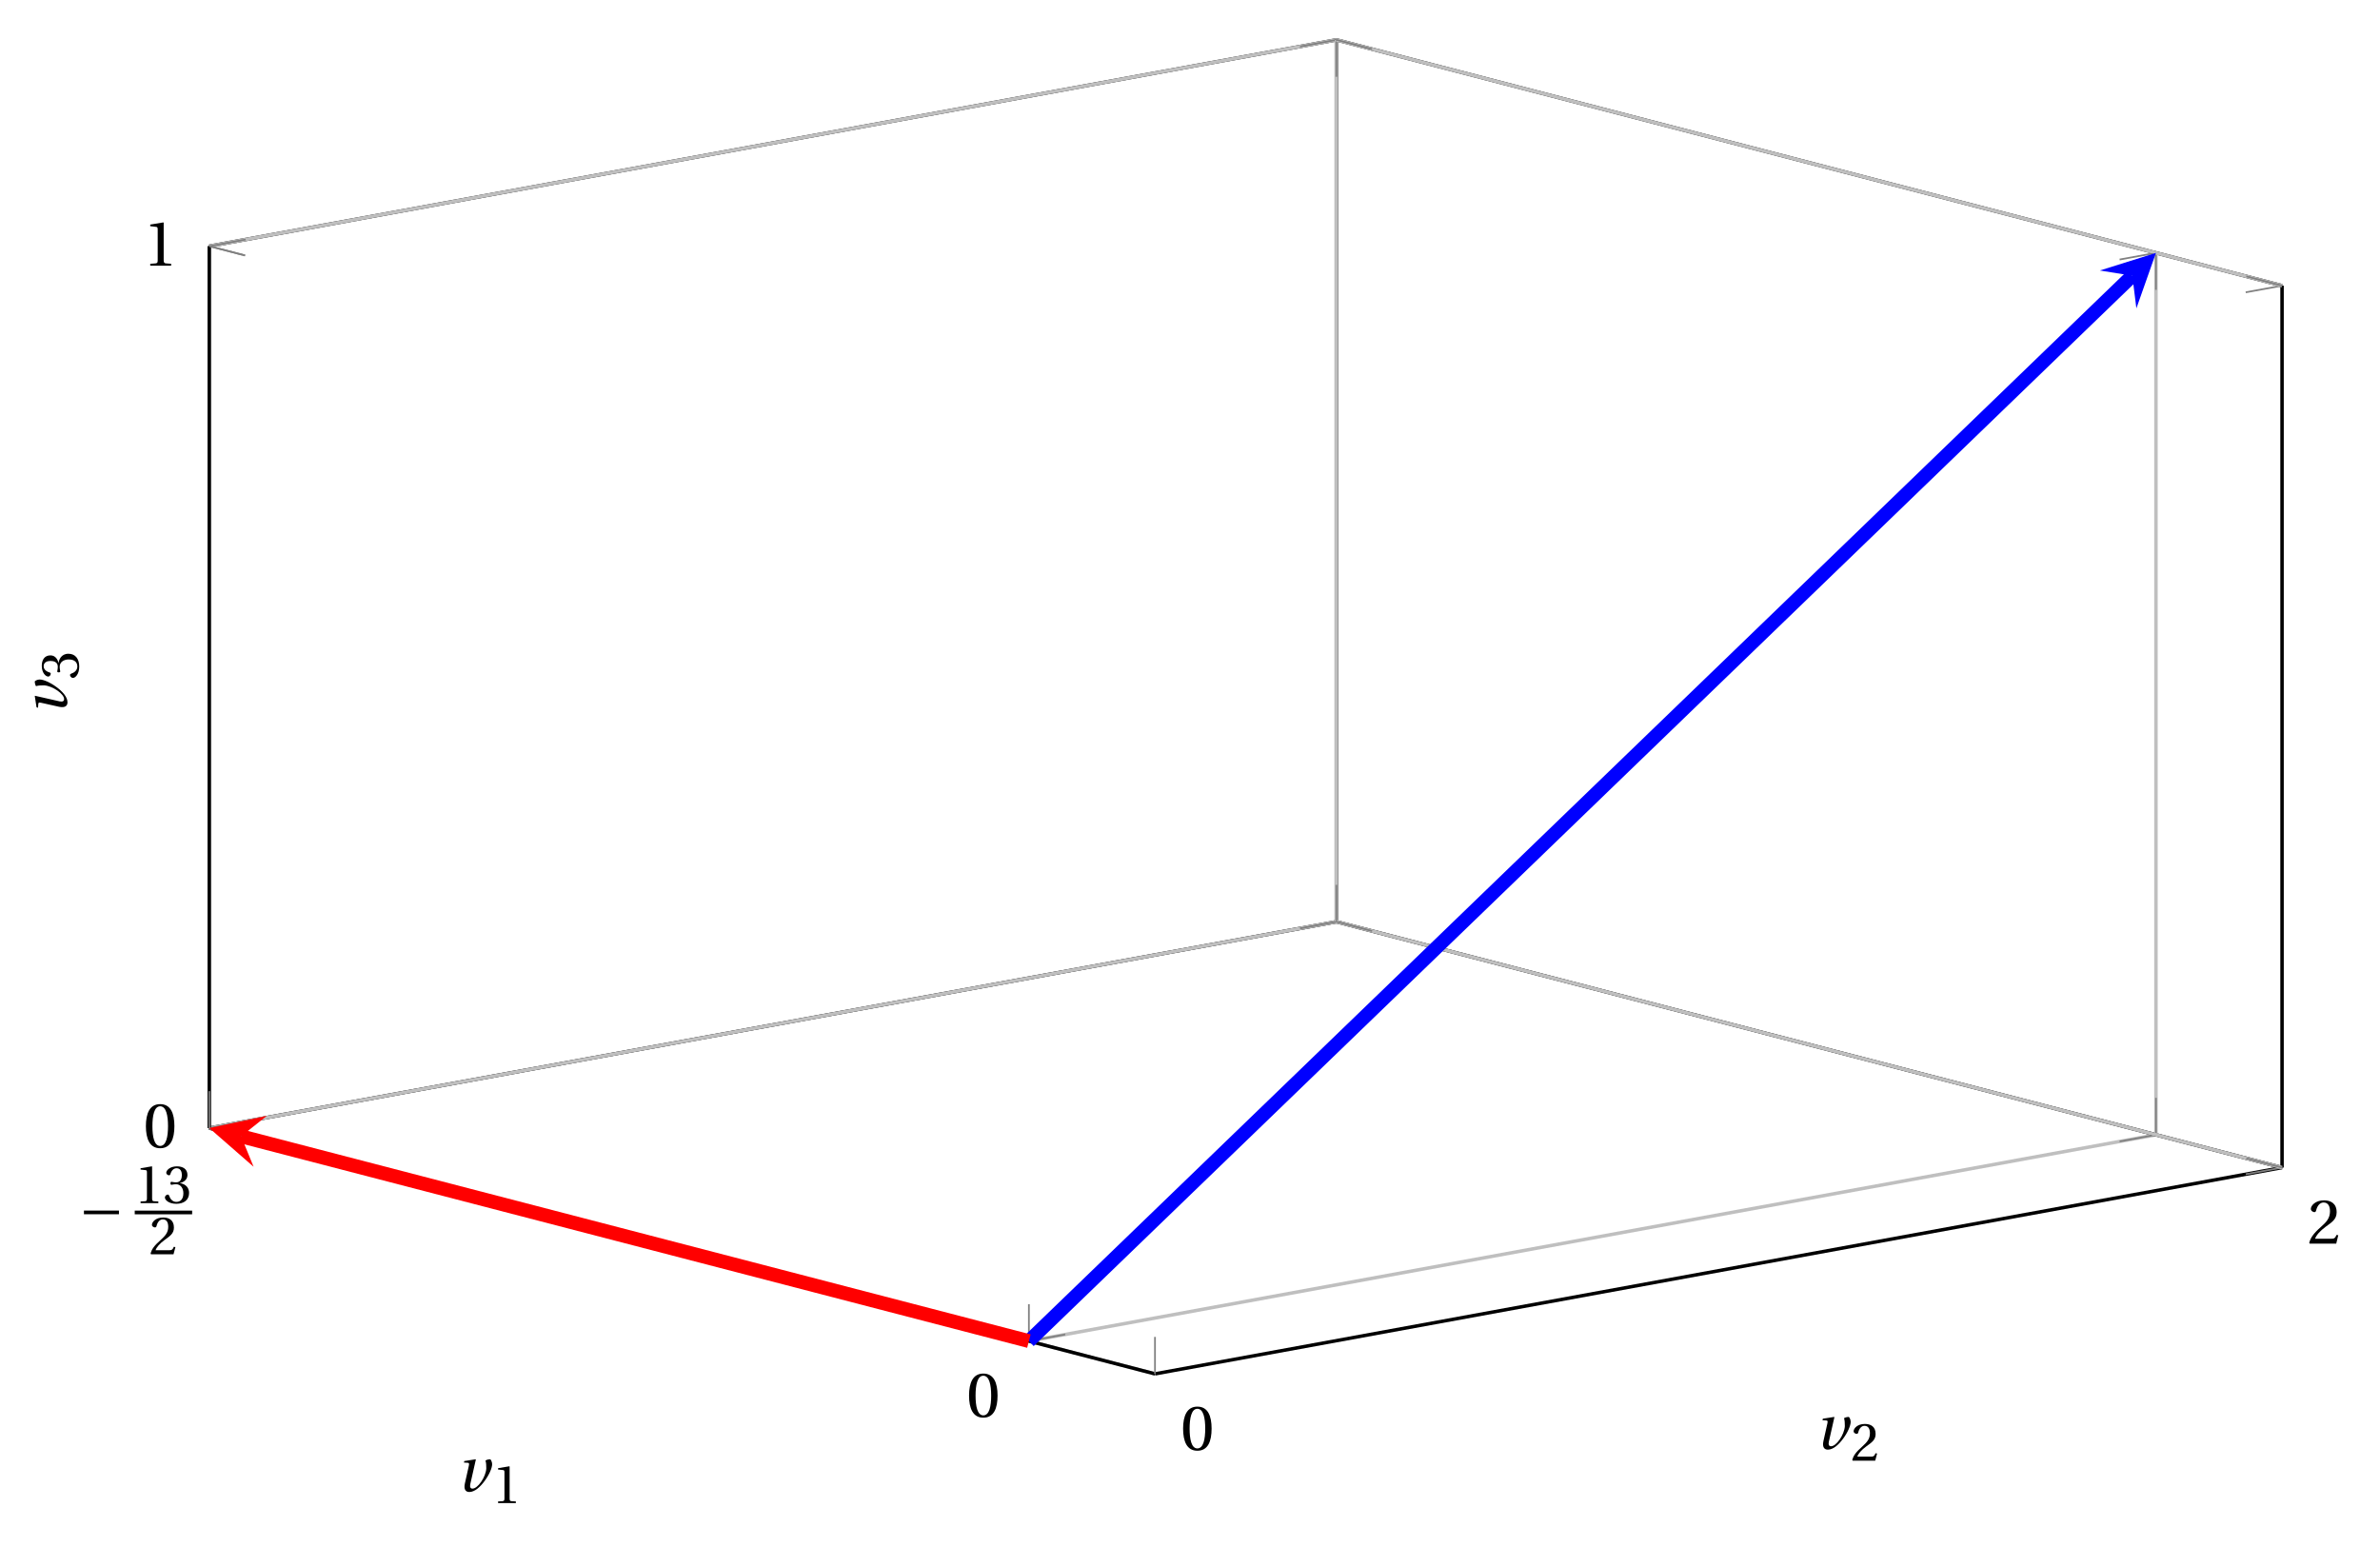
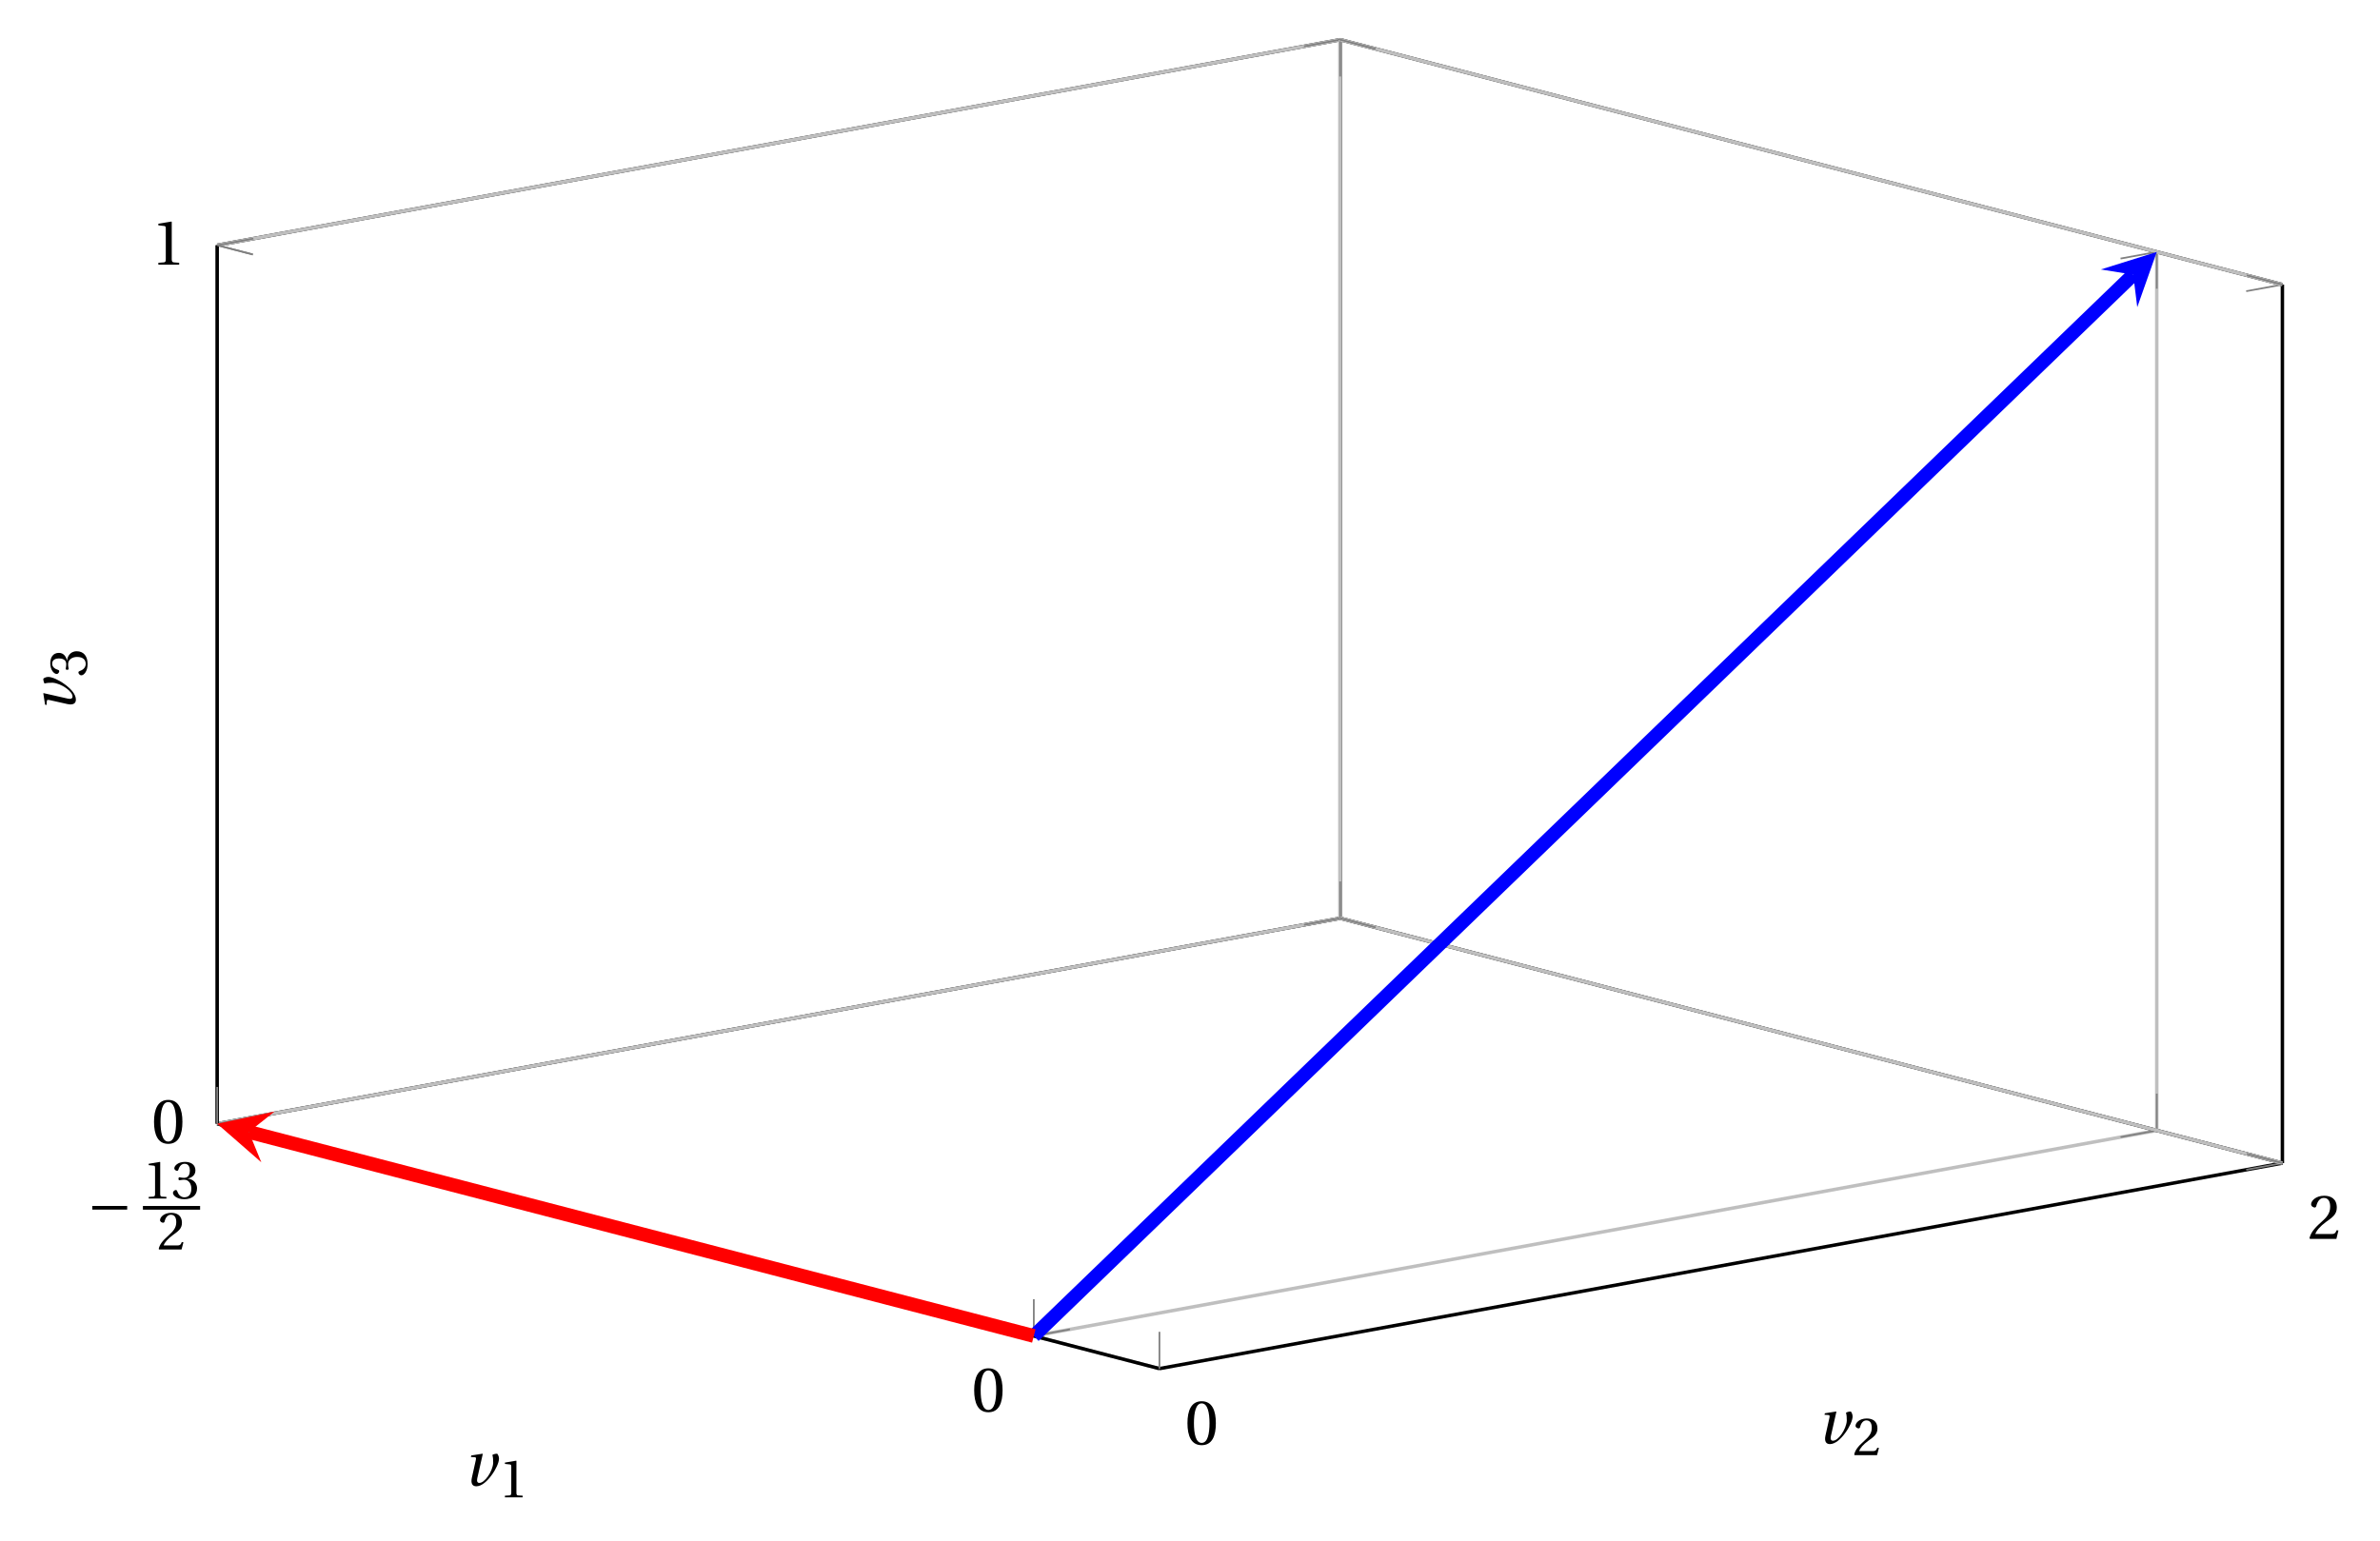
- <svg xmlns="http://www.w3.org/2000/svg" xmlns:xlink="http://www.w3.org/1999/xlink" width="274pt" height="178pt" viewBox="0 0 274 178">
+ <svg xmlns="http://www.w3.org/2000/svg" xmlns:xlink="http://www.w3.org/1999/xlink" width="275pt" height="178pt" viewBox="0 0 275 178" version="1.2">
  <defs>
    <g>
-       <g id="glyph-0-0">
-         <path d="M 4.656 -1.859 L 4.656 -2.281 L 0.625 -2.281 L 0.625 -1.859 Z M 4.656 -1.859 " />
-       </g>
-       <g id="glyph-1-0">
-         <path d="M 2.719 0 L 2.719 -0.188 L 2.203 -0.219 C 2.062 -0.234 2 -0.281 2 -0.531 L 2 -4.203 L 1.969 -4.234 L 0.672 -4.016 L 0.672 -3.859 L 1.266 -3.797 C 1.359 -3.781 1.406 -3.734 1.406 -3.547 L 1.406 -0.531 C 1.406 -0.406 1.391 -0.344 1.359 -0.297 C 1.328 -0.25 1.266 -0.234 1.203 -0.219 L 0.672 -0.188 L 0.672 0 Z M 2.719 0 " />
-       </g>
-       <g id="glyph-1-1">
-         <path d="M 0.812 -2.281 C 0.812 -2.172 0.844 -2.109 0.922 -2.109 C 1 -2.109 1.172 -2.172 1.469 -2.172 C 2 -2.172 2.297 -1.688 2.297 -1.141 C 2.297 -0.406 1.922 -0.141 1.484 -0.141 C 1.078 -0.141 0.797 -0.453 0.688 -0.797 C 0.641 -0.922 0.594 -0.984 0.5 -0.984 C 0.391 -0.984 0.172 -0.859 0.172 -0.641 C 0.172 -0.375 0.594 0.078 1.484 0.078 C 2.375 0.078 2.953 -0.375 2.953 -1.172 C 2.953 -2.016 2.234 -2.266 1.891 -2.297 L 1.891 -2.312 C 2.219 -2.375 2.766 -2.625 2.766 -3.234 C 2.766 -3.938 2.219 -4.234 1.562 -4.234 C 0.734 -4.234 0.328 -3.766 0.328 -3.5 C 0.328 -3.297 0.547 -3.203 0.641 -3.203 C 0.719 -3.203 0.766 -3.234 0.797 -3.328 C 0.922 -3.75 1.172 -4.016 1.516 -4.016 C 2 -4.016 2.125 -3.578 2.125 -3.234 C 2.125 -2.859 2 -2.391 1.469 -2.391 C 1.172 -2.391 1 -2.453 0.922 -2.453 C 0.844 -2.453 0.812 -2.391 0.812 -2.281 Z M 0.812 -2.281 " />
-       </g>
-       <g id="glyph-1-2">
-         <path d="M 3.031 -0.828 L 2.844 -0.859 C 2.719 -0.516 2.594 -0.469 2.344 -0.469 L 0.75 -0.469 C 0.844 -0.797 1.219 -1.234 1.797 -1.656 C 2.391 -2.094 2.859 -2.375 2.859 -3.078 C 2.859 -3.938 2.281 -4.234 1.625 -4.234 C 0.766 -4.234 0.328 -3.719 0.328 -3.391 C 0.328 -3.188 0.562 -3.094 0.672 -3.094 C 0.781 -3.094 0.828 -3.141 0.859 -3.25 C 0.953 -3.672 1.203 -4.016 1.578 -4.016 C 2.062 -4.016 2.203 -3.609 2.203 -3.156 C 2.203 -2.5 1.859 -2.125 1.328 -1.641 C 0.562 -0.969 0.281 -0.547 0.172 -0.062 L 0.234 0 L 2.812 0 Z M 3.031 -0.828 " />
-       </g>
-       <g id="glyph-2-0">
-         <path d="M 1.938 -4.734 C 2.641 -4.734 2.844 -3.641 2.844 -2.453 C 2.844 -1.25 2.641 -0.172 1.938 -0.172 C 1.25 -0.172 1.047 -1.25 1.047 -2.453 C 1.047 -3.641 1.25 -4.734 1.938 -4.734 Z M 1.938 -4.984 C 0.734 -4.984 0.297 -3.906 0.297 -2.453 C 0.297 -0.984 0.734 0.094 1.938 0.094 C 3.156 0.094 3.578 -0.984 3.578 -2.453 C 3.578 -3.906 3.156 -4.984 1.938 -4.984 Z M 1.938 -4.984 " />
-       </g>
-       <g id="glyph-2-1">
-         <path d="M 3.547 -0.969 L 3.344 -1 C 3.188 -0.609 3.047 -0.562 2.75 -0.562 L 0.875 -0.562 C 1 -0.938 1.422 -1.453 2.109 -1.953 C 2.812 -2.469 3.359 -2.797 3.359 -3.609 C 3.359 -4.625 2.688 -4.984 1.906 -4.984 C 0.906 -4.984 0.391 -4.375 0.391 -4 C 0.391 -3.75 0.672 -3.625 0.797 -3.625 C 0.922 -3.625 0.969 -3.703 1 -3.828 C 1.125 -4.328 1.406 -4.734 1.859 -4.734 C 2.422 -4.734 2.594 -4.25 2.594 -3.719 C 2.594 -2.938 2.188 -2.484 1.547 -1.922 C 0.656 -1.141 0.344 -0.641 0.203 -0.078 L 0.266 0 L 3.312 0 Z M 3.547 -0.969 " />
-       </g>
-       <g id="glyph-2-2">
-         <path d="M 3.203 0 L 3.203 -0.219 L 2.594 -0.266 C 2.438 -0.281 2.344 -0.344 2.344 -0.625 L 2.344 -4.938 L 2.312 -4.984 L 0.797 -4.734 L 0.797 -4.547 L 1.484 -4.469 C 1.609 -4.453 1.656 -4.391 1.656 -4.172 L 1.656 -0.625 C 1.656 -0.484 1.641 -0.391 1.594 -0.344 C 1.547 -0.297 1.5 -0.266 1.422 -0.266 L 0.797 -0.219 L 0.797 0 Z M 3.203 0 " />
-       </g>
-       <g id="glyph-3-0">
-         <path d="M 0.922 -3.469 L 0.875 -3.297 L 1.328 -3.266 C 1.5 -3.25 1.484 -3.156 1.438 -2.906 L 0.984 -0.875 C 0.844 -0.203 1.078 0.094 1.5 0.094 C 2.125 0.094 2.766 -0.5 3.266 -1.188 C 3.766 -1.859 4.125 -2.656 4.125 -3.109 C 4.125 -3.391 3.953 -3.672 3.906 -3.672 C 3.719 -3.672 3.516 -3.625 3.359 -3.531 C 3.438 -3.266 3.453 -2.984 3.453 -2.609 C 3.391 -1.609 2.453 -0.266 1.844 -0.297 C 1.656 -0.297 1.531 -0.453 1.609 -0.812 L 2.25 -3.641 L 2.219 -3.672 Z M 0.922 -3.469 " />
-       </g>
-       <g id="glyph-4-0">
-         <path d="M -3.469 -0.922 L -3.297 -0.875 L -3.266 -1.328 C -3.25 -1.5 -3.156 -1.484 -2.906 -1.438 L -0.875 -0.984 C -0.203 -0.844 0.094 -1.078 0.094 -1.5 C 0.094 -2.125 -0.5 -2.766 -1.188 -3.266 C -1.859 -3.766 -2.656 -4.125 -3.109 -4.125 C -3.391 -4.125 -3.672 -3.953 -3.672 -3.906 C -3.672 -3.719 -3.625 -3.516 -3.531 -3.359 C -3.266 -3.438 -2.984 -3.453 -2.609 -3.453 C -1.609 -3.391 -0.266 -2.453 -0.297 -1.844 C -0.297 -1.656 -0.453 -1.531 -0.812 -1.609 L -3.641 -2.25 L -3.672 -2.219 Z M -3.469 -0.922 " />
-       </g>
-       <g id="glyph-5-0">
-         <path d="M -2.281 -0.812 C -2.172 -0.812 -2.109 -0.844 -2.109 -0.922 C -2.109 -1 -2.172 -1.172 -2.172 -1.469 C -2.172 -2 -1.688 -2.297 -1.141 -2.297 C -0.406 -2.297 -0.141 -1.922 -0.141 -1.484 C -0.141 -1.078 -0.453 -0.797 -0.797 -0.688 C -0.922 -0.641 -0.984 -0.594 -0.984 -0.5 C -0.984 -0.391 -0.859 -0.172 -0.641 -0.172 C -0.375 -0.172 0.078 -0.594 0.078 -1.484 C 0.078 -2.375 -0.375 -2.953 -1.172 -2.953 C -2.016 -2.953 -2.266 -2.234 -2.297 -1.891 L -2.312 -1.891 C -2.375 -2.219 -2.625 -2.766 -3.234 -2.766 C -3.938 -2.766 -4.234 -2.219 -4.234 -1.562 C -4.234 -0.734 -3.766 -0.328 -3.5 -0.328 C -3.297 -0.328 -3.203 -0.547 -3.203 -0.641 C -3.203 -0.719 -3.234 -0.766 -3.328 -0.797 C -3.75 -0.922 -4.016 -1.172 -4.016 -1.516 C -4.016 -2 -3.578 -2.125 -3.234 -2.125 C -2.859 -2.125 -2.391 -2 -2.391 -1.469 C -2.391 -1.172 -2.453 -1 -2.453 -0.922 C -2.453 -0.844 -2.391 -0.812 -2.281 -0.812 Z M -2.281 -0.812 " />
-       </g>
+       <symbol overflow="visible" id="glyph0-0">
+         <path style="stroke:none;" d="" />
+       </symbol>
+       <symbol overflow="visible" id="glyph0-1">
+         <path style="stroke:none;" d="M 4.656 -1.859 L 4.656 -2.281 L 0.625 -2.281 L 0.625 -1.859 Z M 4.656 -1.859 " />
+       </symbol>
+       <symbol overflow="visible" id="glyph1-0">
+         <path style="stroke:none;" d="" />
+       </symbol>
+       <symbol overflow="visible" id="glyph1-1">
+         <path style="stroke:none;" d="M 2.719 0 L 2.719 -0.188 L 2.203 -0.219 C 2.062 -0.234 2 -0.281 2 -0.531 L 2 -4.203 L 1.969 -4.234 L 0.672 -4.016 L 0.672 -3.859 L 1.266 -3.797 C 1.359 -3.781 1.406 -3.734 1.406 -3.547 L 1.406 -0.531 C 1.406 -0.406 1.391 -0.344 1.359 -0.297 C 1.328 -0.25 1.266 -0.234 1.203 -0.219 L 0.672 -0.188 L 0.672 0 Z M 2.719 0 " />
+       </symbol>
+       <symbol overflow="visible" id="glyph1-2">
+         <path style="stroke:none;" d="M 0.812 -2.281 C 0.812 -2.172 0.844 -2.109 0.922 -2.109 C 1 -2.109 1.172 -2.172 1.469 -2.172 C 2 -2.172 2.297 -1.688 2.297 -1.141 C 2.297 -0.406 1.922 -0.141 1.484 -0.141 C 1.078 -0.141 0.797 -0.453 0.688 -0.797 C 0.641 -0.922 0.594 -0.984 0.5 -0.984 C 0.391 -0.984 0.172 -0.859 0.172 -0.641 C 0.172 -0.375 0.594 0.078 1.484 0.078 C 2.375 0.078 2.953 -0.375 2.953 -1.172 C 2.953 -2.016 2.234 -2.266 1.891 -2.297 L 1.891 -2.312 C 2.219 -2.375 2.766 -2.625 2.766 -3.234 C 2.766 -3.938 2.219 -4.234 1.562 -4.234 C 0.734 -4.234 0.328 -3.766 0.328 -3.5 C 0.328 -3.297 0.547 -3.203 0.641 -3.203 C 0.719 -3.203 0.766 -3.234 0.797 -3.328 C 0.922 -3.75 1.172 -4.016 1.516 -4.016 C 2 -4.016 2.125 -3.578 2.125 -3.234 C 2.125 -2.859 2 -2.391 1.469 -2.391 C 1.172 -2.391 1 -2.453 0.922 -2.453 C 0.844 -2.453 0.812 -2.391 0.812 -2.281 Z M 0.812 -2.281 " />
+       </symbol>
+       <symbol overflow="visible" id="glyph1-3">
+         <path style="stroke:none;" d="M 3.031 -0.828 L 2.844 -0.859 C 2.719 -0.516 2.594 -0.469 2.344 -0.469 L 0.75 -0.469 C 0.844 -0.797 1.219 -1.234 1.797 -1.656 C 2.391 -2.094 2.859 -2.375 2.859 -3.078 C 2.859 -3.938 2.281 -4.234 1.625 -4.234 C 0.766 -4.234 0.328 -3.719 0.328 -3.391 C 0.328 -3.188 0.562 -3.094 0.672 -3.094 C 0.781 -3.094 0.828 -3.141 0.859 -3.25 C 0.953 -3.672 1.203 -4.016 1.578 -4.016 C 2.062 -4.016 2.203 -3.609 2.203 -3.156 C 2.203 -2.5 1.859 -2.125 1.328 -1.641 C 0.562 -0.969 0.281 -0.547 0.172 -0.062 L 0.234 0 L 2.812 0 Z M 3.031 -0.828 " />
+       </symbol>
+       <symbol overflow="visible" id="glyph2-0">
+         <path style="stroke:none;" d="" />
+       </symbol>
+       <symbol overflow="visible" id="glyph2-1">
+         <path style="stroke:none;" d="M 1.938 -4.734 C 2.641 -4.734 2.844 -3.641 2.844 -2.453 C 2.844 -1.25 2.641 -0.172 1.938 -0.172 C 1.25 -0.172 1.047 -1.25 1.047 -2.453 C 1.047 -3.641 1.25 -4.734 1.938 -4.734 Z M 1.938 -4.984 C 0.734 -4.984 0.297 -3.906 0.297 -2.453 C 0.297 -0.984 0.734 0.094 1.938 0.094 C 3.156 0.094 3.578 -0.984 3.578 -2.453 C 3.578 -3.906 3.156 -4.984 1.938 -4.984 Z M 1.938 -4.984 " />
+       </symbol>
+       <symbol overflow="visible" id="glyph2-2">
+         <path style="stroke:none;" d="M 3.547 -0.969 L 3.344 -1 C 3.188 -0.609 3.047 -0.562 2.75 -0.562 L 0.875 -0.562 C 1 -0.938 1.422 -1.453 2.109 -1.953 C 2.812 -2.469 3.359 -2.797 3.359 -3.609 C 3.359 -4.625 2.688 -4.984 1.906 -4.984 C 0.906 -4.984 0.391 -4.375 0.391 -4 C 0.391 -3.75 0.672 -3.625 0.797 -3.625 C 0.922 -3.625 0.969 -3.703 1 -3.828 C 1.125 -4.328 1.406 -4.734 1.859 -4.734 C 2.422 -4.734 2.594 -4.25 2.594 -3.719 C 2.594 -2.938 2.188 -2.484 1.547 -1.922 C 0.656 -1.141 0.344 -0.641 0.203 -0.078 L 0.266 0 L 3.312 0 Z M 3.547 -0.969 " />
+       </symbol>
+       <symbol overflow="visible" id="glyph2-3">
+         <path style="stroke:none;" d="M 3.203 0 L 3.203 -0.219 L 2.594 -0.266 C 2.438 -0.281 2.344 -0.344 2.344 -0.625 L 2.344 -4.938 L 2.312 -4.984 L 0.797 -4.734 L 0.797 -4.547 L 1.484 -4.469 C 1.609 -4.453 1.656 -4.391 1.656 -4.172 L 1.656 -0.625 C 1.656 -0.484 1.641 -0.391 1.594 -0.344 C 1.547 -0.297 1.5 -0.266 1.422 -0.266 L 0.797 -0.219 L 0.797 0 Z M 3.203 0 " />
+       </symbol>
+       <symbol overflow="visible" id="glyph3-0">
+         <path style="stroke:none;" d="" />
+       </symbol>
+       <symbol overflow="visible" id="glyph3-1">
+         <path style="stroke:none;" d="M 0.922 -3.469 L 0.875 -3.297 L 1.328 -3.266 C 1.5 -3.25 1.484 -3.156 1.438 -2.906 L 0.984 -0.875 C 0.844 -0.203 1.078 0.094 1.5 0.094 C 2.125 0.094 2.766 -0.5 3.266 -1.188 C 3.766 -1.859 4.125 -2.656 4.125 -3.109 C 4.125 -3.391 3.953 -3.672 3.906 -3.672 C 3.719 -3.672 3.516 -3.625 3.359 -3.531 C 3.438 -3.266 3.453 -2.984 3.453 -2.609 C 3.391 -1.609 2.453 -0.266 1.844 -0.297 C 1.656 -0.297 1.531 -0.453 1.609 -0.812 L 2.25 -3.641 L 2.219 -3.672 Z M 0.922 -3.469 " />
+       </symbol>
+       <symbol overflow="visible" id="glyph4-0">
+         <path style="stroke:none;" d="" />
+       </symbol>
+       <symbol overflow="visible" id="glyph4-1">
+         <path style="stroke:none;" d="M -3.469 -0.922 L -3.297 -0.875 L -3.266 -1.328 C -3.25 -1.5 -3.156 -1.484 -2.906 -1.438 L -0.875 -0.984 C -0.203 -0.844 0.094 -1.078 0.094 -1.5 C 0.094 -2.125 -0.5 -2.766 -1.188 -3.266 C -1.859 -3.766 -2.656 -4.125 -3.109 -4.125 C -3.391 -4.125 -3.672 -3.953 -3.672 -3.906 C -3.672 -3.719 -3.625 -3.516 -3.531 -3.359 C -3.266 -3.438 -2.984 -3.453 -2.609 -3.453 C -1.609 -3.391 -0.266 -2.453 -0.297 -1.844 C -0.297 -1.656 -0.453 -1.531 -0.812 -1.609 L -3.641 -2.25 L -3.672 -2.219 Z M -3.469 -0.922 " />
+       </symbol>
+       <symbol overflow="visible" id="glyph5-0">
+         <path style="stroke:none;" d="" />
+       </symbol>
+       <symbol overflow="visible" id="glyph5-1">
+         <path style="stroke:none;" d="M -2.281 -0.812 C -2.172 -0.812 -2.109 -0.844 -2.109 -0.922 C -2.109 -1 -2.172 -1.172 -2.172 -1.469 C -2.172 -2 -1.688 -2.297 -1.141 -2.297 C -0.406 -2.297 -0.141 -1.922 -0.141 -1.484 C -0.141 -1.078 -0.453 -0.797 -0.797 -0.688 C -0.922 -0.641 -0.984 -0.594 -0.984 -0.5 C -0.984 -0.391 -0.859 -0.172 -0.641 -0.172 C -0.375 -0.172 0.078 -0.594 0.078 -1.484 C 0.078 -2.375 -0.375 -2.953 -1.172 -2.953 C -2.016 -2.953 -2.266 -2.234 -2.297 -1.891 L -2.312 -1.891 C -2.375 -2.219 -2.625 -2.766 -3.234 -2.766 C -3.938 -2.766 -4.234 -2.219 -4.234 -1.562 C -4.234 -0.734 -3.766 -0.328 -3.5 -0.328 C -3.297 -0.328 -3.203 -0.547 -3.203 -0.641 C -3.203 -0.719 -3.234 -0.766 -3.328 -0.797 C -3.75 -0.922 -4.016 -1.172 -4.016 -1.516 C -4.016 -2 -3.578 -2.125 -3.234 -2.125 C -2.859 -2.125 -2.391 -2 -2.391 -1.469 C -2.391 -1.172 -2.453 -1 -2.453 -0.922 C -2.453 -0.844 -2.391 -0.812 -2.281 -0.812 Z M -2.281 -0.812 " />
+       </symbol>
    </g>
  </defs>
-   <path fill="none" stroke-width="0.399" stroke-linecap="butt" stroke-linejoin="miter" stroke="rgb(75%, 75%, 75%)" stroke-opacity="1" stroke-miterlimit="10" d="M -0.001 -0.001 L 129.757 23.753 M 94.358 -24.525 L 224.112 -0.775 " transform="matrix(1, 0, 0, -1, 24.095, 129.87)" />
-   <path fill="none" stroke-width="0.399" stroke-linecap="butt" stroke-linejoin="miter" stroke="rgb(75%, 75%, 75%)" stroke-opacity="1" stroke-miterlimit="10" d="M -0.001 -0.001 L 108.874 -28.298 M 129.757 23.753 L 238.628 -4.548 " transform="matrix(1, 0, 0, -1, 24.095, 129.87)" />
-   <path fill="none" stroke-width="0.199" stroke-linecap="butt" stroke-linejoin="miter" stroke="rgb(50%, 50%, 50%)" stroke-opacity="1" stroke-miterlimit="10" d="M -0.001 -0.001 L 4.182 0.765 M 94.358 -24.525 L 98.538 -23.759 M 129.757 23.753 L 125.573 22.987 M 224.112 -0.775 L 219.928 -1.54 " transform="matrix(1, 0, 0, -1, 24.095, 129.87)" />
-   <path fill="none" stroke-width="0.199" stroke-linecap="butt" stroke-linejoin="miter" stroke="rgb(50%, 50%, 50%)" stroke-opacity="1" stroke-miterlimit="10" d="M -0.001 -0.001 L 4.116 -1.071 M 129.757 23.753 L 133.87 22.683 M 108.874 -28.298 L 104.757 -27.228 M 238.628 -4.548 L 234.51 -3.478 " transform="matrix(1, 0, 0, -1, 24.095, 129.87)" />
-   <path fill="none" stroke-width="0.399" stroke-linecap="butt" stroke-linejoin="miter" stroke="rgb(0%, 0%, 0%)" stroke-opacity="1" stroke-miterlimit="10" d="M -0.001 -0.001 L 108.874 -28.298 " transform="matrix(1, 0, 0, -1, 24.095, 129.87)" />
-   <path fill="none" stroke-width="0.399" stroke-linecap="butt" stroke-linejoin="miter" stroke="rgb(0%, 0%, 0%)" stroke-opacity="1" stroke-miterlimit="10" d="M 129.757 23.753 L 238.628 -4.548 " transform="matrix(1, 0, 0, -1, 24.095, 129.87)" />
-   <path fill="none" stroke-width="0.399" stroke-linecap="butt" stroke-linejoin="miter" stroke="rgb(0%, 0%, 0%)" stroke-opacity="1" stroke-miterlimit="10" d="M -0.001 -0.001 L 129.757 23.753 " transform="matrix(1, 0, 0, -1, 24.095, 129.87)" />
-   <path fill="none" stroke-width="0.399" stroke-linecap="butt" stroke-linejoin="miter" stroke="rgb(0%, 0%, 0%)" stroke-opacity="1" stroke-miterlimit="10" d="M 108.874 -28.298 L 238.628 -4.548 " transform="matrix(1, 0, 0, -1, 24.095, 129.87)" />
-   <g fill="rgb(0%, 0%, 0%)" fill-opacity="1">
-     <use xlink:href="#glyph-0-0" x="9.039" y="141.65" />
-   </g>
-   <g fill="rgb(0%, 0%, 0%)" fill-opacity="1">
-     <use xlink:href="#glyph-1-0" x="15.511" y="138.51" />
-     <use xlink:href="#glyph-1-1" x="18.814" y="138.51" />
-   </g>
-   <path fill="none" stroke-width="0.425" stroke-linecap="butt" stroke-linejoin="miter" stroke="rgb(0%, 0%, 0%)" stroke-opacity="1" stroke-miterlimit="10" d="M 0.001 0 L 6.61 0 " transform="matrix(1, 0, 0, -1, 15.511, 139.586)" />
-   <g fill="rgb(0%, 0%, 0%)" fill-opacity="1">
-     <use xlink:href="#glyph-1-2" x="17.164" y="144.4" />
-   </g>
-   <g fill="rgb(0%, 0%, 0%)" fill-opacity="1">
-     <use xlink:href="#glyph-2-0" x="111.266" y="163.117" />
-   </g>
-   <g fill="rgb(0%, 0%, 0%)" fill-opacity="1">
-     <use xlink:href="#glyph-2-0" x="135.909" y="166.923" />
-   </g>
-   <g fill="rgb(0%, 0%, 0%)" fill-opacity="1">
-     <use xlink:href="#glyph-2-1" x="265.649" y="143.174" />
-   </g>
-   <path fill="none" stroke-width="0.199" stroke-linecap="butt" stroke-linejoin="miter" stroke="rgb(50%, 50%, 50%)" stroke-opacity="1" stroke-miterlimit="10" d="M 129.757 125.284 L 125.573 124.518 M 224.112 100.757 L 219.928 99.991 " transform="matrix(1, 0, 0, -1, 24.095, 129.87)" />
-   <path fill="none" stroke-width="0.199" stroke-linecap="butt" stroke-linejoin="miter" stroke="rgb(50%, 50%, 50%)" stroke-opacity="1" stroke-miterlimit="10" d="M -0.001 101.53 L 4.116 100.46 M 129.757 125.284 L 133.87 124.214 " transform="matrix(1, 0, 0, -1, 24.095, 129.87)" />
-   <path fill="none" stroke-width="0.399" stroke-linecap="butt" stroke-linejoin="miter" stroke="rgb(0%, 0%, 0%)" stroke-opacity="1" stroke-miterlimit="10" d="M 129.757 125.284 L 238.628 96.983 " transform="matrix(1, 0, 0, -1, 24.095, 129.87)" />
-   <path fill="none" stroke-width="0.399" stroke-linecap="butt" stroke-linejoin="miter" stroke="rgb(0%, 0%, 0%)" stroke-opacity="1" stroke-miterlimit="10" d="M -0.001 101.53 L 129.757 125.284 " transform="matrix(1, 0, 0, -1, 24.095, 129.87)" />
-   <path fill="none" stroke-width="0.399" stroke-linecap="butt" stroke-linejoin="miter" stroke="rgb(75%, 75%, 75%)" stroke-opacity="1" stroke-miterlimit="10" d="M -0.001 -0.001 L -0.001 101.53 M 129.757 23.753 L 129.757 125.284 " transform="matrix(1, 0, 0, -1, 24.095, 129.87)" />
-   <path fill="none" stroke-width="0.199" stroke-linecap="butt" stroke-linejoin="miter" stroke="rgb(50%, 50%, 50%)" stroke-opacity="1" stroke-miterlimit="10" d="M -0.001 -0.001 L -0.001 4.253 M 129.757 23.753 L 129.757 28.003 M -0.001 101.53 L -0.001 97.28 M 129.757 125.284 L 129.757 121.03 " transform="matrix(1, 0, 0, -1, 24.095, 129.87)" />
-   <path fill="none" stroke-width="0.399" stroke-linecap="butt" stroke-linejoin="miter" stroke="rgb(75%, 75%, 75%)" stroke-opacity="1" stroke-miterlimit="10" d="M -0.001 -0.001 L 129.757 23.753 M -0.001 101.53 L 129.757 125.284 " transform="matrix(1, 0, 0, -1, 24.095, 129.87)" />
-   <path fill="none" stroke-width="0.199" stroke-linecap="butt" stroke-linejoin="miter" stroke="rgb(50%, 50%, 50%)" stroke-opacity="1" stroke-miterlimit="10" d="M -0.001 -0.001 L 4.182 0.765 M -0.001 101.53 L 4.182 102.296 M 129.757 23.753 L 125.573 22.987 M 129.757 125.284 L 125.573 124.518 " transform="matrix(1, 0, 0, -1, 24.095, 129.87)" />
-   <path fill="none" stroke-width="0.399" stroke-linecap="butt" stroke-linejoin="miter" stroke="rgb(0%, 0%, 0%)" stroke-opacity="1" stroke-miterlimit="10" d="M -0.001 -0.001 L -0.001 101.53 " transform="matrix(1, 0, 0, -1, 24.095, 129.87)" />
-   <path fill="none" stroke-width="0.399" stroke-linecap="butt" stroke-linejoin="miter" stroke="rgb(0%, 0%, 0%)" stroke-opacity="1" stroke-miterlimit="10" d="M 129.757 23.753 L 129.757 125.284 " transform="matrix(1, 0, 0, -1, 24.095, 129.87)" />
-   <g fill="rgb(0%, 0%, 0%)" fill-opacity="1">
-     <use xlink:href="#glyph-2-0" x="16.5" y="132.098" />
-   </g>
-   <g fill="rgb(0%, 0%, 0%)" fill-opacity="1">
-     <use xlink:href="#glyph-2-2" x="16.5" y="30.588" />
-   </g>
-   <path fill="none" stroke-width="0.199" stroke-linecap="butt" stroke-linejoin="miter" stroke="rgb(50%, 50%, 50%)" stroke-opacity="1" stroke-miterlimit="10" d="M 108.874 -28.298 L 108.874 -24.044 M 238.628 -4.548 L 238.628 -0.294 " transform="matrix(1, 0, 0, -1, 24.095, 129.87)" />
-   <path fill="none" stroke-width="0.199" stroke-linecap="butt" stroke-linejoin="miter" stroke="rgb(50%, 50%, 50%)" stroke-opacity="1" stroke-miterlimit="10" d="M 238.628 -4.548 L 234.444 -5.314 M 238.628 96.983 L 234.444 96.218 " transform="matrix(1, 0, 0, -1, 24.095, 129.87)" />
-   <path fill="none" stroke-width="0.399" stroke-linecap="butt" stroke-linejoin="miter" stroke="rgb(0%, 0%, 0%)" stroke-opacity="1" stroke-miterlimit="10" d="M 238.628 -4.548 L 238.628 96.983 " transform="matrix(1, 0, 0, -1, 24.095, 129.87)" />
-   <path fill="none" stroke-width="0.199" stroke-linecap="butt" stroke-linejoin="miter" stroke="rgb(50%, 50%, 50%)" stroke-opacity="1" stroke-miterlimit="10" d="M -0.001 -0.001 L -0.001 4.253 M 94.358 -24.525 L 94.358 -20.275 " transform="matrix(1, 0, 0, -1, 24.095, 129.87)" />
-   <path fill="none" stroke-width="0.199" stroke-linecap="butt" stroke-linejoin="miter" stroke="rgb(50%, 50%, 50%)" stroke-opacity="1" stroke-miterlimit="10" d="M -0.001 -0.001 L 4.116 -1.071 M -0.001 101.53 L 4.116 100.46 " transform="matrix(1, 0, 0, -1, 24.095, 129.87)" />
-   <path fill="none" stroke-width="0.399" stroke-linecap="butt" stroke-linejoin="miter" stroke="rgb(75%, 75%, 75%)" stroke-opacity="1" stroke-miterlimit="10" d="M 129.757 23.753 L 129.757 125.284 M 224.112 -0.775 L 224.112 100.757 " transform="matrix(1, 0, 0, -1, 24.095, 129.87)" />
-   <path fill="none" stroke-width="0.199" stroke-linecap="butt" stroke-linejoin="miter" stroke="rgb(50%, 50%, 50%)" stroke-opacity="1" stroke-miterlimit="10" d="M 129.757 23.753 L 129.757 28.003 M 224.112 -0.775 L 224.112 3.479 M 129.757 125.284 L 129.757 121.03 M 224.112 100.757 L 224.112 96.503 " transform="matrix(1, 0, 0, -1, 24.095, 129.87)" />
-   <path fill="none" stroke-width="0.399" stroke-linecap="butt" stroke-linejoin="miter" stroke="rgb(75%, 75%, 75%)" stroke-opacity="1" stroke-miterlimit="10" d="M 129.757 23.753 L 238.628 -4.548 M 129.757 125.284 L 238.628 96.983 " transform="matrix(1, 0, 0, -1, 24.095, 129.87)" />
-   <path fill="none" stroke-width="0.199" stroke-linecap="butt" stroke-linejoin="miter" stroke="rgb(50%, 50%, 50%)" stroke-opacity="1" stroke-miterlimit="10" d="M 129.757 23.753 L 133.87 22.683 M 129.757 125.284 L 133.87 124.214 M 238.628 -4.548 L 234.51 -3.478 M 238.628 96.983 L 234.51 98.054 " transform="matrix(1, 0, 0, -1, 24.095, 129.87)" />
-   <path fill="none" stroke-width="1.594" stroke-linecap="butt" stroke-linejoin="miter" stroke="rgb(0%, 0%, 100%)" stroke-opacity="1" stroke-miterlimit="10" d="M 94.358 -24.525 L 221.389 98.128 " transform="matrix(1, 0, 0, -1, 24.095, 129.87)" />
-   <path fill-rule="nonzero" fill="rgb(0%, 0%, 100%)" fill-opacity="1" d="M 248.207 29.113 L 241.746 31.141 L 245.484 31.742 L 245.953 35.5 " />
-   <path fill="none" stroke-width="1.594" stroke-linecap="butt" stroke-linejoin="miter" stroke="rgb(100%, 0%, 0%)" stroke-opacity="1" stroke-miterlimit="10" d="M 94.358 -24.525 L 3.663 -0.95 " transform="matrix(1, 0, 0, -1, 24.095, 129.87)" />
-   <path fill-rule="nonzero" fill="rgb(100%, 0%, 0%)" fill-opacity="1" d="M 24.094 129.871 L 29.195 134.324 L 27.758 130.82 L 30.719 128.461 " />
-   <g fill="rgb(0%, 0%, 0%)" fill-opacity="1">
-     <use xlink:href="#glyph-3-0" x="52.533" y="171.674" />
-   </g>
-   <g fill="rgb(0%, 0%, 0%)" fill-opacity="1">
-     <use xlink:href="#glyph-1-0" x="56.67" y="173.042" />
-   </g>
-   <g fill="rgb(0%, 0%, 0%)" fill-opacity="1">
-     <use xlink:href="#glyph-3-0" x="208.937" y="166.798" />
-   </g>
-   <g fill="rgb(0%, 0%, 0%)" fill-opacity="1">
-     <use xlink:href="#glyph-1-2" x="213.073" y="168.166" />
-   </g>
-   <g fill="rgb(0%, 0%, 0%)" fill-opacity="1">
-     <use xlink:href="#glyph-4-0" x="7.676" y="82.353" />
-   </g>
-   <g fill="rgb(0%, 0%, 0%)" fill-opacity="1">
-     <use xlink:href="#glyph-5-0" x="9.044" y="78.217" />
+   <g id="surface1">
+     <path style="fill:none;stroke-width:0.399;stroke-linecap:butt;stroke-linejoin:miter;stroke:rgb(75%,75%,75%);stroke-opacity:1;stroke-miterlimit:10;" d="M -0.001 -0.001 L 129.757 23.753 M 94.358 -24.525 L 224.112 -0.775 " transform="matrix(1,0,0,-1,25.095,129.87)" />
+     <path style="fill:none;stroke-width:0.399;stroke-linecap:butt;stroke-linejoin:miter;stroke:rgb(75%,75%,75%);stroke-opacity:1;stroke-miterlimit:10;" d="M -0.001 -0.001 L 108.874 -28.298 M 129.757 23.753 L 238.628 -4.548 " transform="matrix(1,0,0,-1,25.095,129.87)" />
+     <path style="fill:none;stroke-width:0.199;stroke-linecap:butt;stroke-linejoin:miter;stroke:rgb(50%,50%,50%);stroke-opacity:1;stroke-miterlimit:10;" d="M -0.001 -0.001 L 4.182 0.765 M 94.358 -24.525 L 98.538 -23.759 M 129.757 23.753 L 125.573 22.987 M 224.112 -0.775 L 219.928 -1.54 " transform="matrix(1,0,0,-1,25.095,129.87)" />
+     <path style="fill:none;stroke-width:0.199;stroke-linecap:butt;stroke-linejoin:miter;stroke:rgb(50%,50%,50%);stroke-opacity:1;stroke-miterlimit:10;" d="M -0.001 -0.001 L 4.116 -1.071 M 129.757 23.753 L 133.87 22.683 M 108.874 -28.298 L 104.757 -27.228 M 238.628 -4.548 L 234.51 -3.478 " transform="matrix(1,0,0,-1,25.095,129.87)" />
+     <path style="fill:none;stroke-width:0.399;stroke-linecap:butt;stroke-linejoin:miter;stroke:rgb(0%,0%,0%);stroke-opacity:1;stroke-miterlimit:10;" d="M -0.001 -0.001 L 108.874 -28.298 " transform="matrix(1,0,0,-1,25.095,129.87)" />
+     <path style="fill:none;stroke-width:0.399;stroke-linecap:butt;stroke-linejoin:miter;stroke:rgb(0%,0%,0%);stroke-opacity:1;stroke-miterlimit:10;" d="M 129.757 23.753 L 238.628 -4.548 " transform="matrix(1,0,0,-1,25.095,129.87)" />
+     <path style="fill:none;stroke-width:0.399;stroke-linecap:butt;stroke-linejoin:miter;stroke:rgb(0%,0%,0%);stroke-opacity:1;stroke-miterlimit:10;" d="M -0.001 -0.001 L 129.757 23.753 " transform="matrix(1,0,0,-1,25.095,129.87)" />
+     <path style="fill:none;stroke-width:0.399;stroke-linecap:butt;stroke-linejoin:miter;stroke:rgb(0%,0%,0%);stroke-opacity:1;stroke-miterlimit:10;" d="M 108.874 -28.298 L 238.628 -4.548 " transform="matrix(1,0,0,-1,25.095,129.87)" />
+     <g style="fill:rgb(0%,0%,0%);fill-opacity:1;">
+       <use xlink:href="#glyph0-1" x="10.039" y="141.65" />
+     </g>
+     <g style="fill:rgb(0%,0%,0%);fill-opacity:1;">
+       <use xlink:href="#glyph1-1" x="16.511" y="138.51" />
+       <use xlink:href="#glyph1-2" x="19.814" y="138.51" />
+     </g>
+     <path style="fill:none;stroke-width:0.425;stroke-linecap:butt;stroke-linejoin:miter;stroke:rgb(0%,0%,0%);stroke-opacity:1;stroke-miterlimit:10;" d="M 0.001 0 L 6.61 0 " transform="matrix(1,0,0,-1,16.511,139.586)" />
+     <g style="fill:rgb(0%,0%,0%);fill-opacity:1;">
+       <use xlink:href="#glyph1-3" x="18.164" y="144.4" />
+     </g>
+     <g style="fill:rgb(0%,0%,0%);fill-opacity:1;">
+       <use xlink:href="#glyph2-1" x="112.266" y="163.117" />
+     </g>
+     <g style="fill:rgb(0%,0%,0%);fill-opacity:1;">
+       <use xlink:href="#glyph2-1" x="136.909" y="166.923" />
+     </g>
+     <g style="fill:rgb(0%,0%,0%);fill-opacity:1;">
+       <use xlink:href="#glyph2-2" x="266.649" y="143.174" />
+     </g>
+     <path style="fill:none;stroke-width:0.199;stroke-linecap:butt;stroke-linejoin:miter;stroke:rgb(50%,50%,50%);stroke-opacity:1;stroke-miterlimit:10;" d="M 129.757 125.284 L 125.573 124.518 M 224.112 100.757 L 219.928 99.991 " transform="matrix(1,0,0,-1,25.095,129.87)" />
+     <path style="fill:none;stroke-width:0.199;stroke-linecap:butt;stroke-linejoin:miter;stroke:rgb(50%,50%,50%);stroke-opacity:1;stroke-miterlimit:10;" d="M -0.001 101.53 L 4.116 100.46 M 129.757 125.284 L 133.87 124.214 " transform="matrix(1,0,0,-1,25.095,129.87)" />
+     <path style="fill:none;stroke-width:0.399;stroke-linecap:butt;stroke-linejoin:miter;stroke:rgb(0%,0%,0%);stroke-opacity:1;stroke-miterlimit:10;" d="M 129.757 125.284 L 238.628 96.983 " transform="matrix(1,0,0,-1,25.095,129.87)" />
+     <path style="fill:none;stroke-width:0.399;stroke-linecap:butt;stroke-linejoin:miter;stroke:rgb(0%,0%,0%);stroke-opacity:1;stroke-miterlimit:10;" d="M -0.001 101.53 L 129.757 125.284 " transform="matrix(1,0,0,-1,25.095,129.87)" />
+     <path style="fill:none;stroke-width:0.399;stroke-linecap:butt;stroke-linejoin:miter;stroke:rgb(75%,75%,75%);stroke-opacity:1;stroke-miterlimit:10;" d="M -0.001 -0.001 L -0.001 101.53 M 129.757 23.753 L 129.757 125.284 " transform="matrix(1,0,0,-1,25.095,129.87)" />
+     <path style="fill:none;stroke-width:0.199;stroke-linecap:butt;stroke-linejoin:miter;stroke:rgb(50%,50%,50%);stroke-opacity:1;stroke-miterlimit:10;" d="M -0.001 -0.001 L -0.001 4.253 M 129.757 23.753 L 129.757 28.003 M -0.001 101.53 L -0.001 97.28 M 129.757 125.284 L 129.757 121.03 " transform="matrix(1,0,0,-1,25.095,129.87)" />
+     <path style="fill:none;stroke-width:0.399;stroke-linecap:butt;stroke-linejoin:miter;stroke:rgb(75%,75%,75%);stroke-opacity:1;stroke-miterlimit:10;" d="M -0.001 -0.001 L 129.757 23.753 M -0.001 101.53 L 129.757 125.284 " transform="matrix(1,0,0,-1,25.095,129.87)" />
+     <path style="fill:none;stroke-width:0.199;stroke-linecap:butt;stroke-linejoin:miter;stroke:rgb(50%,50%,50%);stroke-opacity:1;stroke-miterlimit:10;" d="M -0.001 -0.001 L 4.182 0.765 M -0.001 101.53 L 4.182 102.296 M 129.757 23.753 L 125.573 22.987 M 129.757 125.284 L 125.573 124.518 " transform="matrix(1,0,0,-1,25.095,129.87)" />
+     <path style="fill:none;stroke-width:0.399;stroke-linecap:butt;stroke-linejoin:miter;stroke:rgb(0%,0%,0%);stroke-opacity:1;stroke-miterlimit:10;" d="M -0.001 -0.001 L -0.001 101.53 " transform="matrix(1,0,0,-1,25.095,129.87)" />
+     <path style="fill:none;stroke-width:0.399;stroke-linecap:butt;stroke-linejoin:miter;stroke:rgb(0%,0%,0%);stroke-opacity:1;stroke-miterlimit:10;" d="M 129.757 23.753 L 129.757 125.284 " transform="matrix(1,0,0,-1,25.095,129.87)" />
+     <g style="fill:rgb(0%,0%,0%);fill-opacity:1;">
+       <use xlink:href="#glyph2-1" x="17.5" y="132.098" />
+     </g>
+     <g style="fill:rgb(0%,0%,0%);fill-opacity:1;">
+       <use xlink:href="#glyph2-3" x="17.5" y="30.588" />
+     </g>
+     <path style="fill:none;stroke-width:0.199;stroke-linecap:butt;stroke-linejoin:miter;stroke:rgb(50%,50%,50%);stroke-opacity:1;stroke-miterlimit:10;" d="M 108.874 -28.298 L 108.874 -24.044 M 238.628 -4.548 L 238.628 -0.294 " transform="matrix(1,0,0,-1,25.095,129.87)" />
+     <path style="fill:none;stroke-width:0.199;stroke-linecap:butt;stroke-linejoin:miter;stroke:rgb(50%,50%,50%);stroke-opacity:1;stroke-miterlimit:10;" d="M 238.628 -4.548 L 234.444 -5.314 M 238.628 96.983 L 234.444 96.218 " transform="matrix(1,0,0,-1,25.095,129.87)" />
+     <path style="fill:none;stroke-width:0.399;stroke-linecap:butt;stroke-linejoin:miter;stroke:rgb(0%,0%,0%);stroke-opacity:1;stroke-miterlimit:10;" d="M 238.628 -4.548 L 238.628 96.983 " transform="matrix(1,0,0,-1,25.095,129.87)" />
+     <path style="fill:none;stroke-width:0.199;stroke-linecap:butt;stroke-linejoin:miter;stroke:rgb(50%,50%,50%);stroke-opacity:1;stroke-miterlimit:10;" d="M -0.001 -0.001 L -0.001 4.253 M 94.358 -24.525 L 94.358 -20.275 " transform="matrix(1,0,0,-1,25.095,129.87)" />
+     <path style="fill:none;stroke-width:0.199;stroke-linecap:butt;stroke-linejoin:miter;stroke:rgb(50%,50%,50%);stroke-opacity:1;stroke-miterlimit:10;" d="M -0.001 -0.001 L 4.116 -1.071 M -0.001 101.53 L 4.116 100.46 " transform="matrix(1,0,0,-1,25.095,129.87)" />
+     <path style="fill:none;stroke-width:0.399;stroke-linecap:butt;stroke-linejoin:miter;stroke:rgb(75%,75%,75%);stroke-opacity:1;stroke-miterlimit:10;" d="M 129.757 23.753 L 129.757 125.284 M 224.112 -0.775 L 224.112 100.757 " transform="matrix(1,0,0,-1,25.095,129.87)" />
+     <path style="fill:none;stroke-width:0.199;stroke-linecap:butt;stroke-linejoin:miter;stroke:rgb(50%,50%,50%);stroke-opacity:1;stroke-miterlimit:10;" d="M 129.757 23.753 L 129.757 28.003 M 224.112 -0.775 L 224.112 3.479 M 129.757 125.284 L 129.757 121.03 M 224.112 100.757 L 224.112 96.503 " transform="matrix(1,0,0,-1,25.095,129.87)" />
+     <path style="fill:none;stroke-width:0.399;stroke-linecap:butt;stroke-linejoin:miter;stroke:rgb(75%,75%,75%);stroke-opacity:1;stroke-miterlimit:10;" d="M 129.757 23.753 L 238.628 -4.548 M 129.757 125.284 L 238.628 96.983 " transform="matrix(1,0,0,-1,25.095,129.87)" />
+     <path style="fill:none;stroke-width:0.199;stroke-linecap:butt;stroke-linejoin:miter;stroke:rgb(50%,50%,50%);stroke-opacity:1;stroke-miterlimit:10;" d="M 129.757 23.753 L 133.87 22.683 M 129.757 125.284 L 133.87 124.214 M 238.628 -4.548 L 234.51 -3.478 M 238.628 96.983 L 234.51 98.054 " transform="matrix(1,0,0,-1,25.095,129.87)" />
+     <path style="fill:none;stroke-width:1.594;stroke-linecap:butt;stroke-linejoin:miter;stroke:rgb(0%,0%,100%);stroke-opacity:1;stroke-miterlimit:10;" d="M 94.358 -24.525 L 221.389 98.128 " transform="matrix(1,0,0,-1,25.095,129.87)" />
+     <path style=" stroke:none;fill-rule:nonzero;fill:rgb(0%,0%,100%);fill-opacity:1;" d="M 249.207 29.113 L 242.746 31.141 L 246.484 31.742 L 246.953 35.5 " />
+     <path style="fill:none;stroke-width:1.594;stroke-linecap:butt;stroke-linejoin:miter;stroke:rgb(100%,0%,0%);stroke-opacity:1;stroke-miterlimit:10;" d="M 94.358 -24.525 L 3.663 -0.95 " transform="matrix(1,0,0,-1,25.095,129.87)" />
+     <path style=" stroke:none;fill-rule:nonzero;fill:rgb(100%,0%,0%);fill-opacity:1;" d="M 25.094 129.871 L 30.195 134.324 L 28.758 130.82 L 31.719 128.461 " />
+     <g style="fill:rgb(0%,0%,0%);fill-opacity:1;">
+       <use xlink:href="#glyph3-1" x="53.533" y="171.674" />
+     </g>
+     <g style="fill:rgb(0%,0%,0%);fill-opacity:1;">
+       <use xlink:href="#glyph1-1" x="57.67" y="173.042" />
+     </g>
+     <g style="fill:rgb(0%,0%,0%);fill-opacity:1;">
+       <use xlink:href="#glyph3-1" x="209.937" y="166.798" />
+     </g>
+     <g style="fill:rgb(0%,0%,0%);fill-opacity:1;">
+       <use xlink:href="#glyph1-3" x="214.073" y="168.166" />
+     </g>
+     <g style="fill:rgb(0%,0%,0%);fill-opacity:1;">
+       <use xlink:href="#glyph4-1" x="8.676" y="82.353" />
+     </g>
+     <g style="fill:rgb(0%,0%,0%);fill-opacity:1;">
+       <use xlink:href="#glyph5-1" x="10.044" y="78.217" />
+     </g>
  </g>
</svg>
